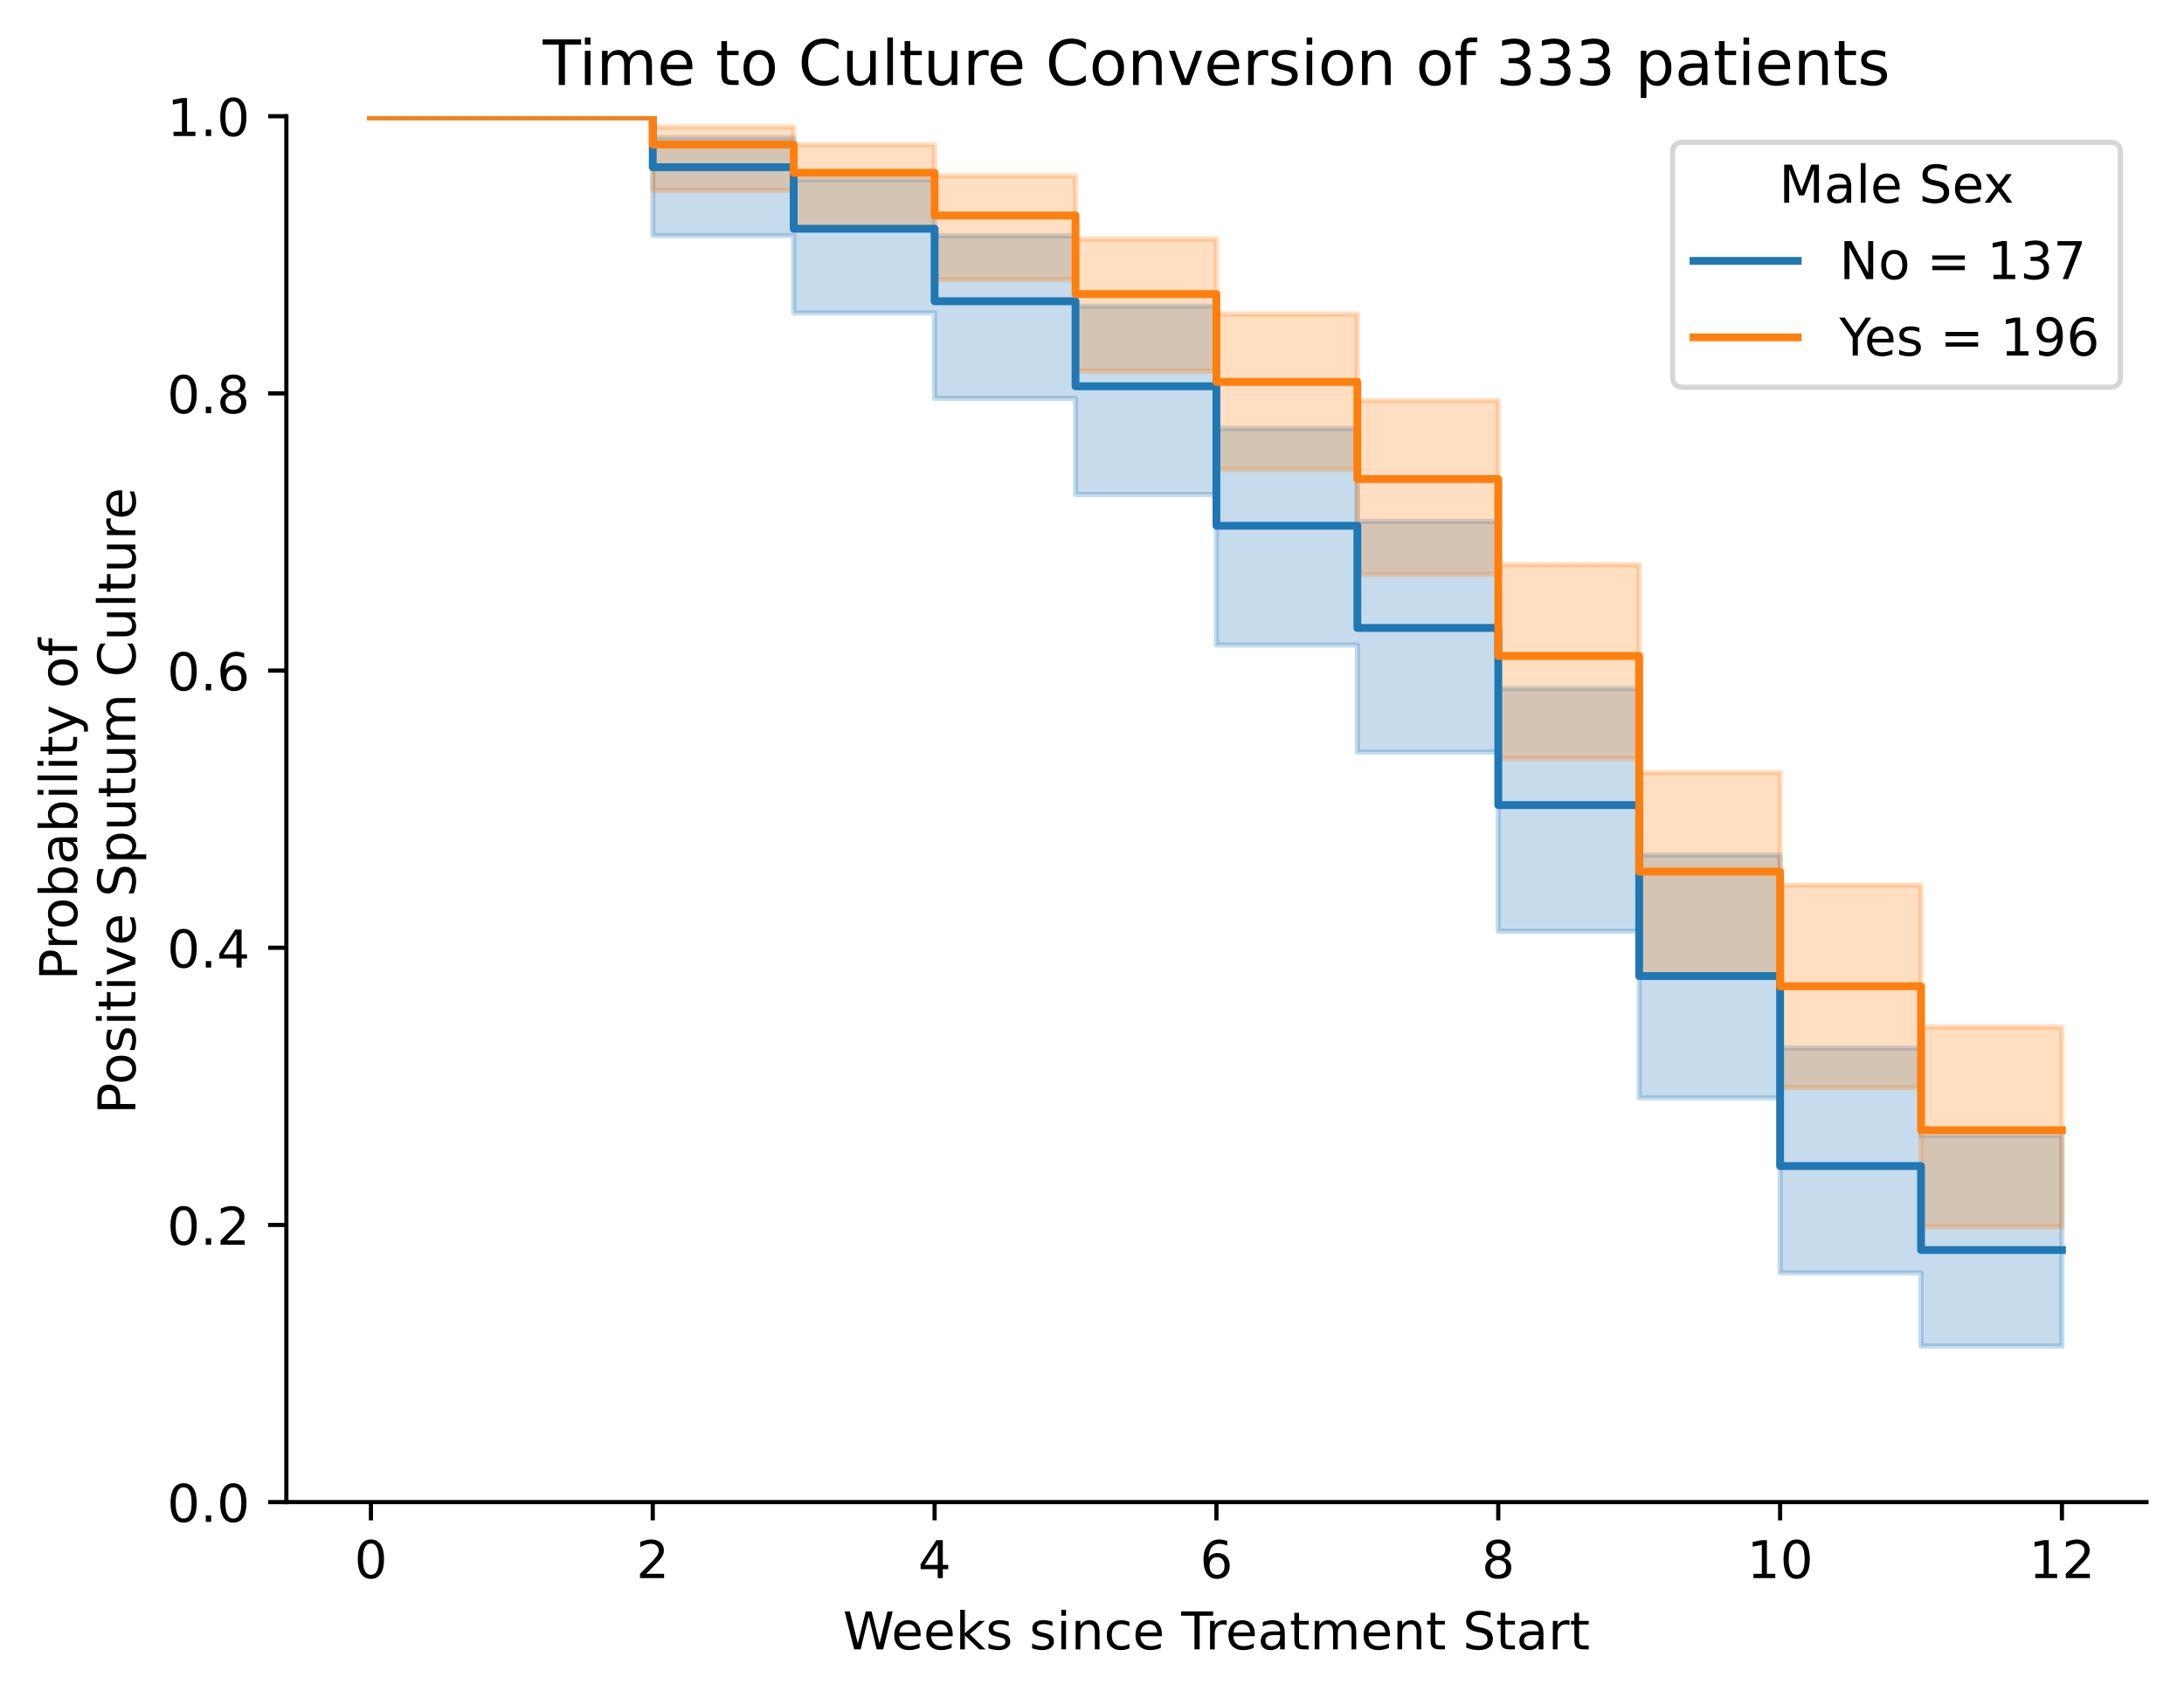
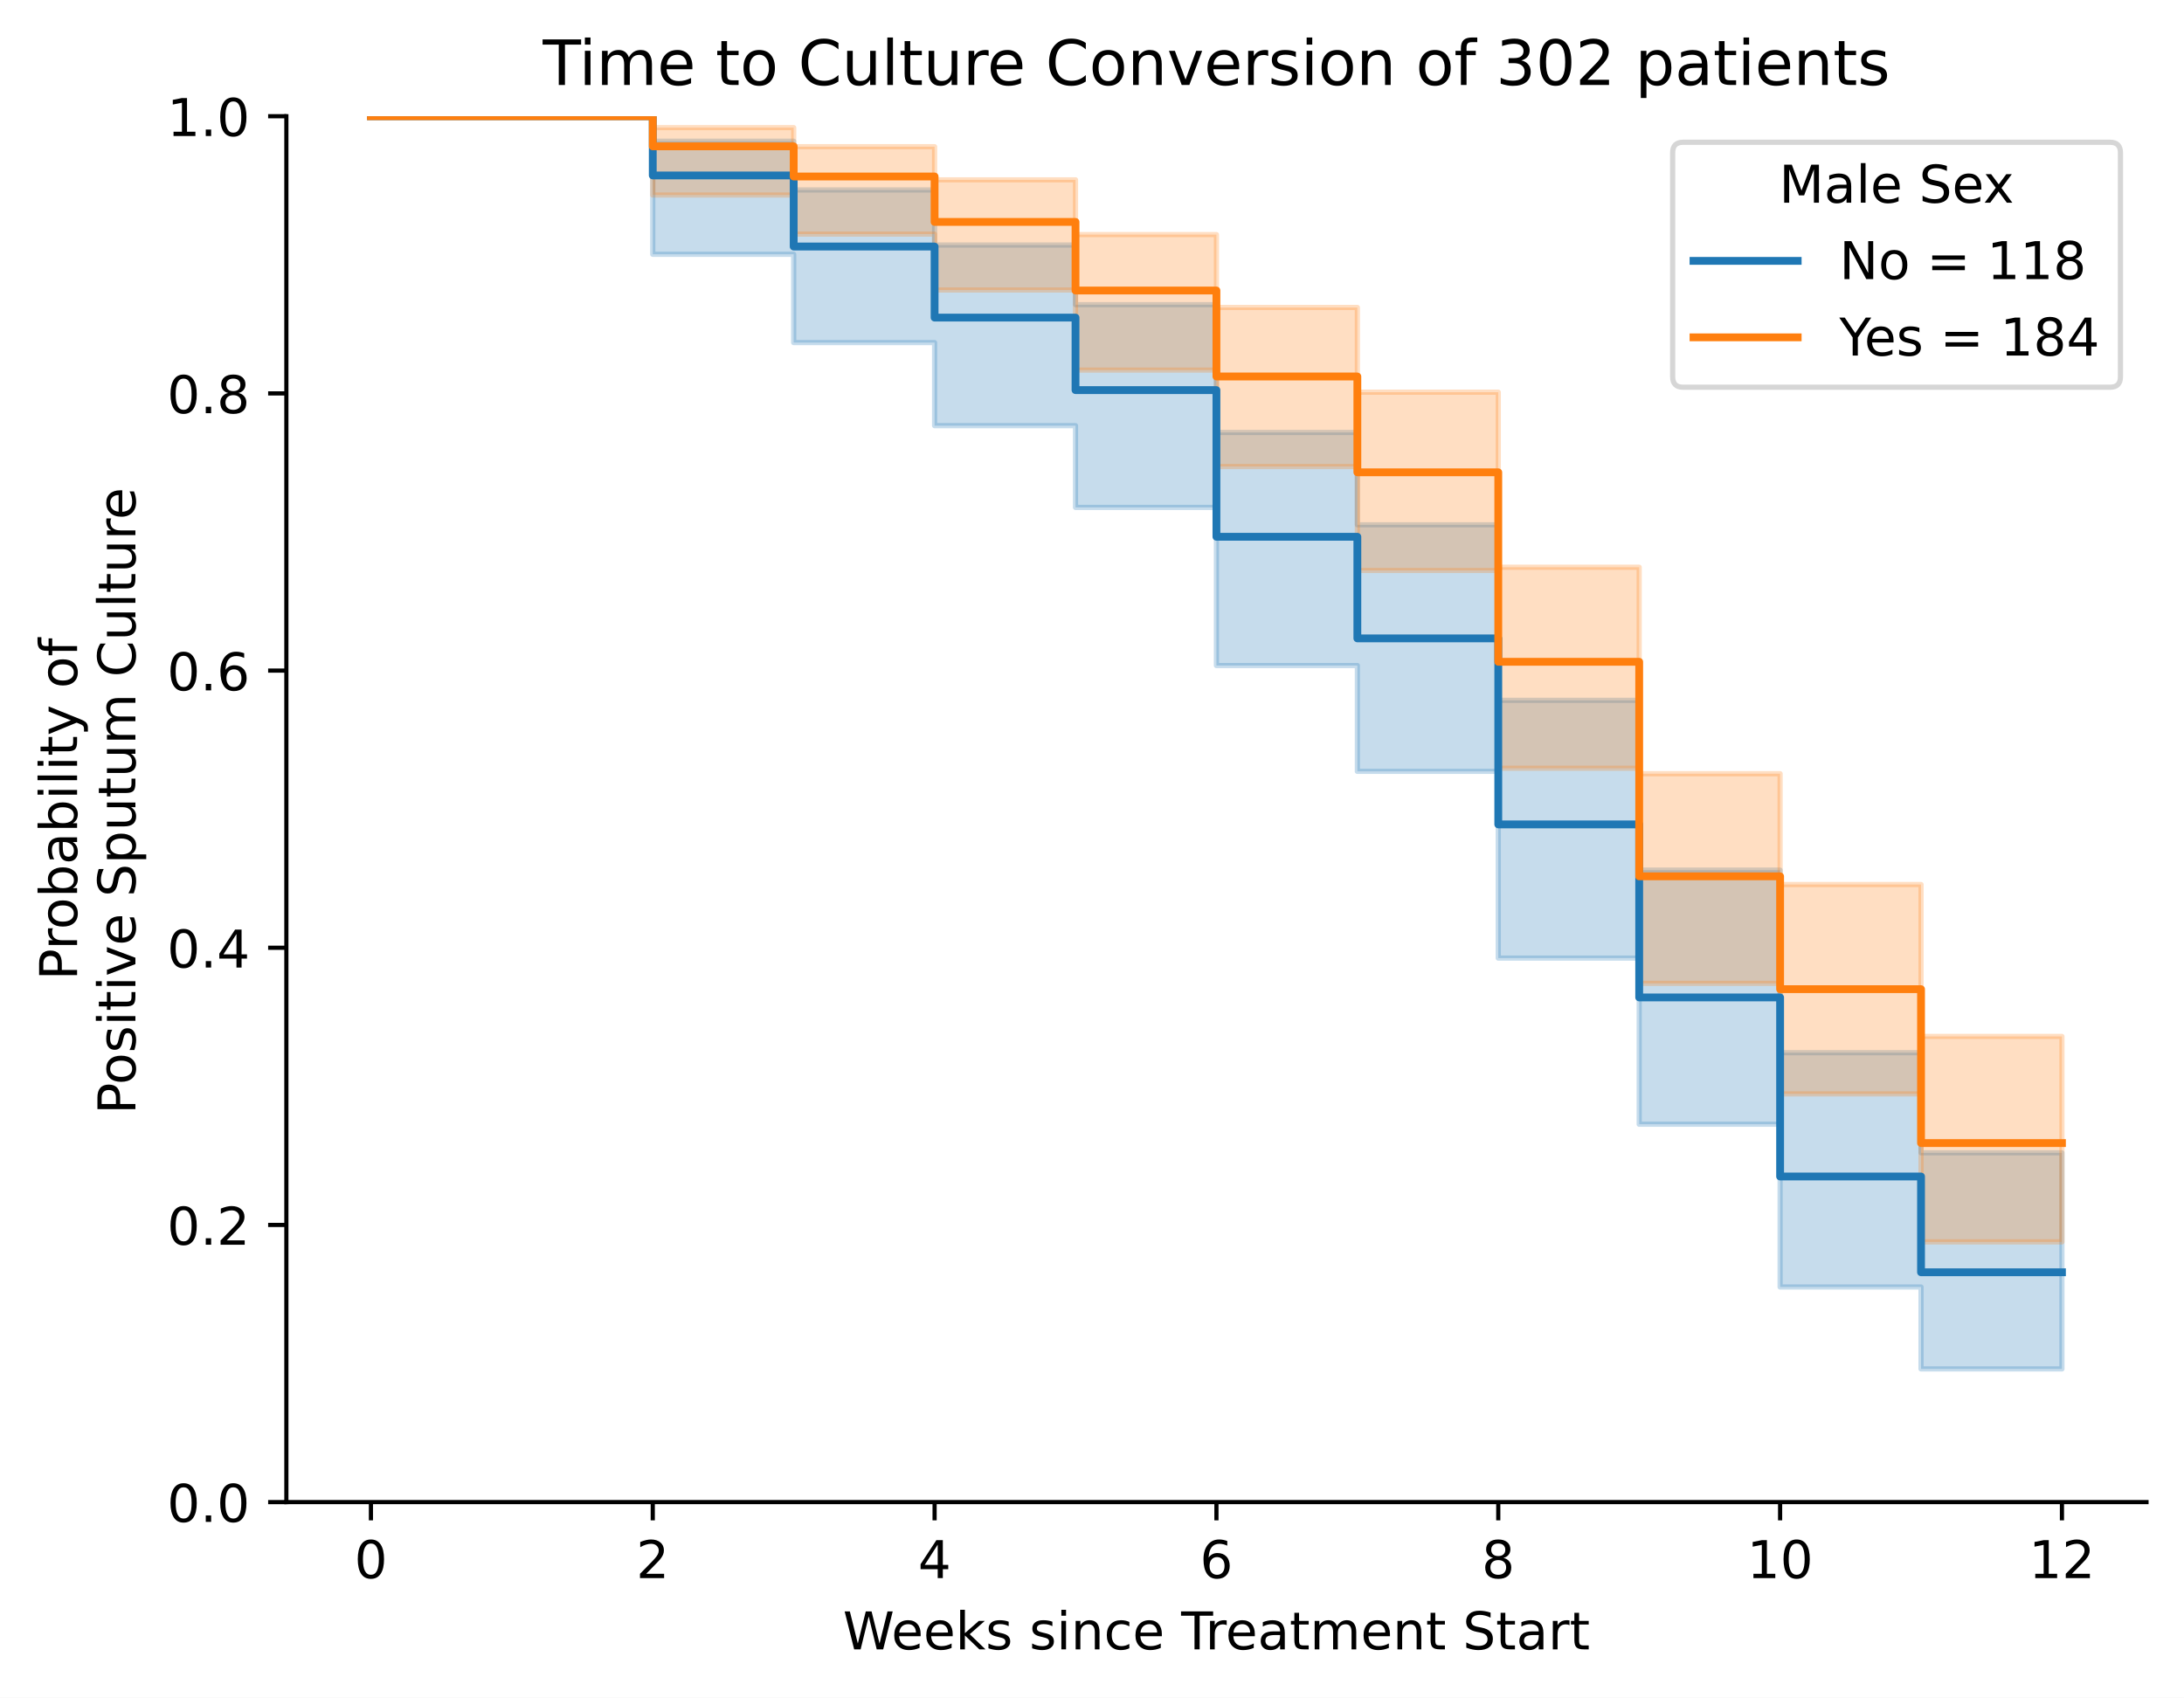
<svg xmlns="http://www.w3.org/2000/svg" xmlns:xlink="http://www.w3.org/1999/xlink" width="419.299pt" height="325.986pt" viewBox="0 0 419.299 325.986" version="1.1">
  <defs>
    <style type="text/css">*{stroke-linejoin: round; stroke-linecap: butt}</style>
  </defs>
  <g id="figure_1">
    <g id="patch_1">
      <path d="M 0 325.986  L 419.299 325.986  L 419.299 0  L 0 0  z " style="fill: #ffffff" />
    </g>
    <g id="axes_1">
      <g id="patch_2">
        <path d="M 54.979 288.43  L 412.099 288.43  L 412.099 22.318  L 54.979 22.318  z " style="fill: #ffffff" />
      </g>
      <g id="PolyCollection_1">
        <defs>
-           <path id="m0c6ef4b613" d="M 71.212 -303.668  L 71.212 -303.668  L 98.266 -303.668  L 98.266 -303.668  L 125.321 -303.668  L 125.321 -280.765  L 152.375 -280.765  L 152.375 -265.916  L 179.43 -265.916  L 179.43 -249.506  L 206.485 -249.506  L 206.485 -231.047  L 233.539 -231.047  L 233.539 -202.142  L 260.594 -202.142  L 260.594 -181.58  L 287.648 -181.58  L 287.648 -147.184  L 314.703 -147.184  L 314.703 -115.183  L 341.757 -115.183  L 341.757 -81.585  L 368.812 -81.585  L 368.812 -67.517  L 395.866 -67.517  L 395.866 -67.517  L 395.866 -107.924  L 395.866 -107.924  L 395.866 -107.924  L 368.812 -107.924  L 368.812 -124.756  L 341.757 -124.756  L 341.757 -161.791  L 314.703 -161.791  L 314.703 -193.766  L 287.648 -193.766  L 287.648 -225.859  L 260.594 -225.859  L 260.594 -243.702  L 233.539 -243.702  L 233.539 -267.199  L 206.485 -267.199  L 206.485 -280.706  L 179.43 -280.706  L 179.43 -291.475  L 152.375 -291.475  L 152.375 -299.552  L 125.321 -299.552  L 125.321 -303.668  L 98.266 -303.668  L 98.266 -303.668  L 71.212 -303.668  z " style="stroke: #1f77b4; stroke-opacity: 0.25" />
+           <path id="m4a502f9234" d="M 71.212 -303.668  L 71.212 -303.668  L 98.266 -303.668  L 98.266 -303.668  L 125.321 -303.668  L 125.321 -277.158  L 152.375 -277.158  L 152.375 -260.203  L 179.43 -260.203  L 179.43 -244.25  L 206.485 -244.25  L 206.485 -228.55  L 233.539 -228.55  L 233.539 -198.192  L 260.594 -198.192  L 260.594 -177.871  L 287.648 -177.871  L 287.648 -142.015  L 314.703 -142.015  L 314.703 -110.113  L 341.757 -110.113  L 341.757 -78.86  L 368.812 -78.86  L 368.812 -63.129  L 395.866 -63.129  L 395.866 -63.129  L 395.866 -104.625  L 395.866 -104.625  L 395.866 -104.625  L 368.812 -104.625  L 368.812 -123.852  L 341.757 -123.852  L 341.757 -158.905  L 314.703 -158.905  L 314.703 -191.508  L 287.648 -191.508  L 287.648 -225.214  L 260.594 -225.214  L 260.594 -242.942  L 233.539 -242.942  L 233.539 -267.481  L 206.485 -267.481  L 206.485 -278.934  L 179.43 -278.934  L 179.43 -289.511  L 152.375 -289.511  L 152.375 -298.875  L 125.321 -298.875  L 125.321 -303.668  L 98.266 -303.668  L 98.266 -303.668  L 71.212 -303.668  z " style="stroke: #1f77b4; stroke-opacity: 0.25" />
        </defs>
-         <g clip-path="url(#pc269186ef8)">
-           <use xlink:href="#m0c6ef4b613" x="0" y="325.986" style="fill: #1f77b4; fill-opacity: 0.25; stroke: #1f77b4; stroke-opacity: 0.25" />
+         <g clip-path="url(#pf217d0f4cc)">
+           <use xlink:href="#m4a502f9234" x="0" y="325.986" style="fill: #1f77b4; fill-opacity: 0.25; stroke: #1f77b4; stroke-opacity: 0.25" />
        </g>
      </g>
      <g id="PolyCollection_2">
        <defs>
-           <path id="mb353516d57" d="M 71.212 -303.668  L 71.212 -303.668  L 125.321 -303.668  L 125.321 -289.443  L 152.375 -289.443  L 152.375 -282.391  L 179.43 -282.391  L 179.43 -272.295  L 206.485 -272.295  L 206.485 -254.705  L 233.539 -254.705  L 233.539 -235.876  L 260.594 -235.876  L 260.594 -215.741  L 287.648 -215.741  L 287.648 -180.318  L 314.703 -180.318  L 314.703 -138.751  L 341.757 -138.751  L 341.757 -117.154  L 368.812 -117.154  L 368.812 -90.389  L 395.866 -90.389  L 395.866 -90.389  L 395.866 -128.803  L 395.866 -128.803  L 395.866 -128.803  L 368.812 -128.803  L 368.812 -156.028  L 341.757 -156.028  L 341.757 -177.652  L 314.703 -177.652  L 314.703 -217.571  L 287.648 -217.571  L 287.648 -249.063  L 260.594 -249.063  L 260.594 -265.668  L 233.539 -265.668  L 233.539 -280.092  L 206.485 -280.092  L 206.485 -292.216  L 179.43 -292.216  L 179.43 -298.18  L 152.375 -298.18  L 152.375 -301.617  L 125.321 -301.617  L 125.321 -303.668  L 71.212 -303.668  z " style="stroke: #ff7f0e; stroke-opacity: 0.25" />
+           <path id="m18c61d57ee" d="M 71.212 -303.668  L 71.212 -303.668  L 125.321 -303.668  L 125.321 -288.532  L 152.375 -288.532  L 152.375 -281.034  L 179.43 -281.034  L 179.43 -270.299  L 206.485 -270.299  L 206.485 -254.924  L 233.539 -254.924  L 233.539 -236.402  L 260.594 -236.402  L 260.594 -216.45  L 287.648 -216.45  L 287.648 -178.465  L 314.703 -178.465  L 314.703 -137.154  L 341.757 -137.154  L 341.757 -115.941  L 368.812 -115.941  L 368.812 -87.52  L 395.866 -87.52  L 395.866 -87.52  L 395.866 -126.973  L 395.866 -126.973  L 395.866 -126.973  L 368.812 -126.973  L 368.812 -156.143  L 341.757 -156.143  L 341.757 -177.419  L 314.703 -177.419  L 314.703 -217.069  L 287.648 -217.069  L 287.648 -250.678  L 260.594 -250.678  L 260.594 -266.947  L 233.539 -266.947  L 233.539 -280.94  L 206.485 -280.94  L 206.485 -291.455  L 179.43 -291.455  L 179.43 -297.818  L 152.375 -297.818  L 152.375 -301.482  L 125.321 -301.482  L 125.321 -303.668  L 71.212 -303.668  z " style="stroke: #ff7f0e; stroke-opacity: 0.25" />
        </defs>
-         <g clip-path="url(#pc269186ef8)">
-           <use xlink:href="#mb353516d57" x="0" y="325.986" style="fill: #ff7f0e; fill-opacity: 0.25; stroke: #ff7f0e; stroke-opacity: 0.25" />
+         <g clip-path="url(#pf217d0f4cc)">
+           <use xlink:href="#m18c61d57ee" x="0" y="325.986" style="fill: #ff7f0e; fill-opacity: 0.25; stroke: #ff7f0e; stroke-opacity: 0.25" />
        </g>
      </g>
      <g id="matplotlib.axis_1">
        <g id="xtick_1">
          <g id="line2d_1">
            <defs>
-               <path id="m5a1e42117e" d="M 0 0  L 0 3.5  " style="stroke: #000000; stroke-width: 0.8" />
-             </defs>
-             <g>
-               <use xlink:href="#m5a1e42117e" x="71.212" y="288.43" style="stroke: #000000; stroke-width: 0.8" />
+               <path id="ma771bd9cab" d="M 0 0  L 0 3.5  " style="stroke: #000000; stroke-width: 0.8" />
+             </defs>
+             <g>
+               <use xlink:href="#ma771bd9cab" x="71.212" y="288.43" style="stroke: #000000; stroke-width: 0.8" />
            </g>
          </g>
          <g id="text_1">
            <g transform="translate(68.03054 303.0286) scale(0.1 -0.1)">
              <defs>
                <path id="DejaVuSans-30" d="M 2034 4250  Q 1547 4250 1301 3770  Q 1056 3291 1056 2328  Q 1056 1369 1301 889  Q 1547 409 2034 409  Q 2525 409 2770 889  Q 3016 1369 3016 2328  Q 3016 3291 2770 3770  Q 2525 4250 2034 4250  z M 2034 4750  Q 2819 4750 3233 4129  Q 3647 3509 3647 2328  Q 3647 1150 3233 529  Q 2819 -91 2034 -91  Q 1250 -91 836 529  Q 422 1150 422 2328  Q 422 3509 836 4129  Q 1250 4750 2034 4750  z " transform="scale(0.015625)" />
              </defs>
              <use xlink:href="#DejaVuSans-30" />
            </g>
          </g>
        </g>
        <g id="xtick_2">
          <g id="line2d_2">
            <g>
-               <use xlink:href="#m5a1e42117e" x="125.321" y="288.43" style="stroke: #000000; stroke-width: 0.8" />
+               <use xlink:href="#ma771bd9cab" x="125.321" y="288.43" style="stroke: #000000; stroke-width: 0.8" />
            </g>
          </g>
          <g id="text_2">
            <g transform="translate(122.1396 303.0286) scale(0.1 -0.1)">
              <defs>
                <path id="DejaVuSans-32" d="M 1228 531  L 3431 531  L 3431 0  L 469 0  L 469 531  Q 828 903 1448 1529  Q 2069 2156 2228 2338  Q 2531 2678 2651 2914  Q 2772 3150 2772 3378  Q 2772 3750 2511 3984  Q 2250 4219 1831 4219  Q 1534 4219 1204 4116  Q 875 4013 500 3803  L 500 4441  Q 881 4594 1212 4672  Q 1544 4750 1819 4750  Q 2544 4750 2975 4387  Q 3406 4025 3406 3419  Q 3406 3131 3298 2873  Q 3191 2616 2906 2266  Q 2828 2175 2409 1742  Q 1991 1309 1228 531  z " transform="scale(0.015625)" />
              </defs>
              <use xlink:href="#DejaVuSans-32" />
            </g>
          </g>
        </g>
        <g id="xtick_3">
          <g id="line2d_3">
            <g>
-               <use xlink:href="#m5a1e42117e" x="179.43" y="288.43" style="stroke: #000000; stroke-width: 0.8" />
+               <use xlink:href="#ma771bd9cab" x="179.43" y="288.43" style="stroke: #000000; stroke-width: 0.8" />
            </g>
          </g>
          <g id="text_3">
            <g transform="translate(176.2487 303.0286) scale(0.1 -0.1)">
              <defs>
                <path id="DejaVuSans-34" d="M 2419 4116  L 825 1625  L 2419 1625  L 2419 4116  z M 2253 4666  L 3047 4666  L 3047 1625  L 3713 1625  L 3713 1100  L 3047 1100  L 3047 0  L 2419 0  L 2419 1100  L 313 1100  L 313 1709  L 2253 4666  z " transform="scale(0.015625)" />
              </defs>
              <use xlink:href="#DejaVuSans-34" />
            </g>
          </g>
        </g>
        <g id="xtick_4">
          <g id="line2d_4">
            <g>
-               <use xlink:href="#m5a1e42117e" x="233.539" y="288.43" style="stroke: #000000; stroke-width: 0.8" />
+               <use xlink:href="#ma771bd9cab" x="233.539" y="288.43" style="stroke: #000000; stroke-width: 0.8" />
            </g>
          </g>
          <g id="text_4">
            <g transform="translate(230.3578 303.0286) scale(0.1 -0.1)">
              <defs>
                <path id="DejaVuSans-36" d="M 2113 2584  Q 1688 2584 1439 2293  Q 1191 2003 1191 1497  Q 1191 994 1439 701  Q 1688 409 2113 409  Q 2538 409 2786 701  Q 3034 994 3034 1497  Q 3034 2003 2786 2293  Q 2538 2584 2113 2584  z M 3366 4563  L 3366 3988  Q 3128 4100 2886 4159  Q 2644 4219 2406 4219  Q 1781 4219 1451 3797  Q 1122 3375 1075 2522  Q 1259 2794 1537 2939  Q 1816 3084 2150 3084  Q 2853 3084 3261 2657  Q 3669 2231 3669 1497  Q 3669 778 3244 343  Q 2819 -91 2113 -91  Q 1303 -91 875 529  Q 447 1150 447 2328  Q 447 3434 972 4092  Q 1497 4750 2381 4750  Q 2619 4750 2861 4703  Q 3103 4656 3366 4563  z " transform="scale(0.015625)" />
              </defs>
              <use xlink:href="#DejaVuSans-36" />
            </g>
          </g>
        </g>
        <g id="xtick_5">
          <g id="line2d_5">
            <g>
-               <use xlink:href="#m5a1e42117e" x="287.648" y="288.43" style="stroke: #000000; stroke-width: 0.8" />
+               <use xlink:href="#ma771bd9cab" x="287.648" y="288.43" style="stroke: #000000; stroke-width: 0.8" />
            </g>
          </g>
          <g id="text_5">
            <g transform="translate(284.4669 303.0286) scale(0.1 -0.1)">
              <defs>
                <path id="DejaVuSans-38" d="M 2034 2216  Q 1584 2216 1326 1975  Q 1069 1734 1069 1313  Q 1069 891 1326 650  Q 1584 409 2034 409  Q 2484 409 2743 651  Q 3003 894 3003 1313  Q 3003 1734 2745 1975  Q 2488 2216 2034 2216  z M 1403 2484  Q 997 2584 770 2862  Q 544 3141 544 3541  Q 544 4100 942 4425  Q 1341 4750 2034 4750  Q 2731 4750 3128 4425  Q 3525 4100 3525 3541  Q 3525 3141 3298 2862  Q 3072 2584 2669 2484  Q 3125 2378 3379 2068  Q 3634 1759 3634 1313  Q 3634 634 3220 271  Q 2806 -91 2034 -91  Q 1263 -91 848 271  Q 434 634 434 1313  Q 434 1759 690 2068  Q 947 2378 1403 2484  z M 1172 3481  Q 1172 3119 1398 2916  Q 1625 2713 2034 2713  Q 2441 2713 2670 2916  Q 2900 3119 2900 3481  Q 2900 3844 2670 4047  Q 2441 4250 2034 4250  Q 1625 4250 1398 4047  Q 1172 3844 1172 3481  z " transform="scale(0.015625)" />
              </defs>
              <use xlink:href="#DejaVuSans-38" />
            </g>
          </g>
        </g>
        <g id="xtick_6">
          <g id="line2d_6">
            <g>
-               <use xlink:href="#m5a1e42117e" x="341.757" y="288.43" style="stroke: #000000; stroke-width: 0.8" />
+               <use xlink:href="#ma771bd9cab" x="341.757" y="288.43" style="stroke: #000000; stroke-width: 0.8" />
            </g>
          </g>
          <g id="text_6">
            <g transform="translate(335.3947 303.0286) scale(0.1 -0.1)">
              <defs>
                <path id="DejaVuSans-31" d="M 794 531  L 1825 531  L 1825 4091  L 703 3866  L 703 4441  L 1819 4666  L 2450 4666  L 2450 531  L 3481 531  L 3481 0  L 794 0  L 794 531  z " transform="scale(0.015625)" />
              </defs>
              <use xlink:href="#DejaVuSans-31" />
              <use xlink:href="#DejaVuSans-30" x="63.623" />
            </g>
          </g>
        </g>
        <g id="xtick_7">
          <g id="line2d_7">
            <g>
-               <use xlink:href="#m5a1e42117e" x="395.866" y="288.43" style="stroke: #000000; stroke-width: 0.8" />
+               <use xlink:href="#ma771bd9cab" x="395.866" y="288.43" style="stroke: #000000; stroke-width: 0.8" />
            </g>
          </g>
          <g id="text_7">
            <g transform="translate(389.5038 303.0286) scale(0.1 -0.1)">
              <use xlink:href="#DejaVuSans-31" />
              <use xlink:href="#DejaVuSans-32" x="63.623" />
            </g>
          </g>
        </g>
        <g id="text_8">
          <g transform="translate(161.8305 316.7067) scale(0.1 -0.1)">
            <defs>
              <path id="DejaVuSans-57" d="M 213 4666  L 850 4666  L 1831 722  L 2809 4666  L 3519 4666  L 4500 722  L 5478 4666  L 6119 4666  L 4947 0  L 4153 0  L 3169 4050  L 2175 0  L 1381 0  L 213 4666  z " transform="scale(0.015625)" />
              <path id="DejaVuSans-65" d="M 3597 1894  L 3597 1613  L 953 1613  Q 991 1019 1311 708  Q 1631 397 2203 397  Q 2534 397 2845 478  Q 3156 559 3463 722  L 3463 178  Q 3153 47 2828 -22  Q 2503 -91 2169 -91  Q 1331 -91 842 396  Q 353 884 353 1716  Q 353 2575 817 3079  Q 1281 3584 2069 3584  Q 2775 3584 3186 3129  Q 3597 2675 3597 1894  z M 3022 2063  Q 3016 2534 2758 2815  Q 2500 3097 2075 3097  Q 1594 3097 1305 2825  Q 1016 2553 972 2059  L 3022 2063  z " transform="scale(0.015625)" />
              <path id="DejaVuSans-6b" d="M 581 4863  L 1159 4863  L 1159 1991  L 2875 3500  L 3609 3500  L 1753 1863  L 3688 0  L 2938 0  L 1159 1709  L 1159 0  L 581 0  L 581 4863  z " transform="scale(0.015625)" />
              <path id="DejaVuSans-73" d="M 2834 3397  L 2834 2853  Q 2591 2978 2328 3040  Q 2066 3103 1784 3103  Q 1356 3103 1142 2972  Q 928 2841 928 2578  Q 928 2378 1081 2264  Q 1234 2150 1697 2047  L 1894 2003  Q 2506 1872 2764 1633  Q 3022 1394 3022 966  Q 3022 478 2636 193  Q 2250 -91 1575 -91  Q 1294 -91 989 -36  Q 684 19 347 128  L 347 722  Q 666 556 975 473  Q 1284 391 1588 391  Q 1994 391 2212 530  Q 2431 669 2431 922  Q 2431 1156 2273 1281  Q 2116 1406 1581 1522  L 1381 1569  Q 847 1681 609 1914  Q 372 2147 372 2553  Q 372 3047 722 3315  Q 1072 3584 1716 3584  Q 2034 3584 2315 3537  Q 2597 3491 2834 3397  z " transform="scale(0.015625)" />
              <path id="DejaVuSans-20" transform="scale(0.015625)" />
              <path id="DejaVuSans-69" d="M 603 3500  L 1178 3500  L 1178 0  L 603 0  L 603 3500  z M 603 4863  L 1178 4863  L 1178 4134  L 603 4134  L 603 4863  z " transform="scale(0.015625)" />
              <path id="DejaVuSans-6e" d="M 3513 2113  L 3513 0  L 2938 0  L 2938 2094  Q 2938 2591 2744 2837  Q 2550 3084 2163 3084  Q 1697 3084 1428 2787  Q 1159 2491 1159 1978  L 1159 0  L 581 0  L 581 3500  L 1159 3500  L 1159 2956  Q 1366 3272 1645 3428  Q 1925 3584 2291 3584  Q 2894 3584 3203 3211  Q 3513 2838 3513 2113  z " transform="scale(0.015625)" />
              <path id="DejaVuSans-63" d="M 3122 3366  L 3122 2828  Q 2878 2963 2633 3030  Q 2388 3097 2138 3097  Q 1578 3097 1268 2742  Q 959 2388 959 1747  Q 959 1106 1268 751  Q 1578 397 2138 397  Q 2388 397 2633 464  Q 2878 531 3122 666  L 3122 134  Q 2881 22 2623 -34  Q 2366 -91 2075 -91  Q 1284 -91 818 406  Q 353 903 353 1747  Q 353 2603 823 3093  Q 1294 3584 2113 3584  Q 2378 3584 2631 3529  Q 2884 3475 3122 3366  z " transform="scale(0.015625)" />
              <path id="DejaVuSans-54" d="M -19 4666  L 3928 4666  L 3928 4134  L 2272 4134  L 2272 0  L 1638 0  L 1638 4134  L -19 4134  L -19 4666  z " transform="scale(0.015625)" />
              <path id="DejaVuSans-72" d="M 2631 2963  Q 2534 3019 2420 3045  Q 2306 3072 2169 3072  Q 1681 3072 1420 2755  Q 1159 2438 1159 1844  L 1159 0  L 581 0  L 581 3500  L 1159 3500  L 1159 2956  Q 1341 3275 1631 3429  Q 1922 3584 2338 3584  Q 2397 3584 2469 3576  Q 2541 3569 2628 3553  L 2631 2963  z " transform="scale(0.015625)" />
              <path id="DejaVuSans-61" d="M 2194 1759  Q 1497 1759 1228 1600  Q 959 1441 959 1056  Q 959 750 1161 570  Q 1363 391 1709 391  Q 2188 391 2477 730  Q 2766 1069 2766 1631  L 2766 1759  L 2194 1759  z M 3341 1997  L 3341 0  L 2766 0  L 2766 531  Q 2569 213 2275 61  Q 1981 -91 1556 -91  Q 1019 -91 701 211  Q 384 513 384 1019  Q 384 1609 779 1909  Q 1175 2209 1959 2209  L 2766 2209  L 2766 2266  Q 2766 2663 2505 2880  Q 2244 3097 1772 3097  Q 1472 3097 1187 3025  Q 903 2953 641 2809  L 641 3341  Q 956 3463 1253 3523  Q 1550 3584 1831 3584  Q 2591 3584 2966 3190  Q 3341 2797 3341 1997  z " transform="scale(0.015625)" />
              <path id="DejaVuSans-74" d="M 1172 4494  L 1172 3500  L 2356 3500  L 2356 3053  L 1172 3053  L 1172 1153  Q 1172 725 1289 603  Q 1406 481 1766 481  L 2356 481  L 2356 0  L 1766 0  Q 1100 0 847 248  Q 594 497 594 1153  L 594 3053  L 172 3053  L 172 3500  L 594 3500  L 594 4494  L 1172 4494  z " transform="scale(0.015625)" />
              <path id="DejaVuSans-6d" d="M 3328 2828  Q 3544 3216 3844 3400  Q 4144 3584 4550 3584  Q 5097 3584 5394 3201  Q 5691 2819 5691 2113  L 5691 0  L 5113 0  L 5113 2094  Q 5113 2597 4934 2840  Q 4756 3084 4391 3084  Q 3944 3084 3684 2787  Q 3425 2491 3425 1978  L 3425 0  L 2847 0  L 2847 2094  Q 2847 2600 2669 2842  Q 2491 3084 2119 3084  Q 1678 3084 1418 2786  Q 1159 2488 1159 1978  L 1159 0  L 581 0  L 581 3500  L 1159 3500  L 1159 2956  Q 1356 3278 1631 3431  Q 1906 3584 2284 3584  Q 2666 3584 2933 3390  Q 3200 3197 3328 2828  z " transform="scale(0.015625)" />
              <path id="DejaVuSans-53" d="M 3425 4513  L 3425 3897  Q 3066 4069 2747 4153  Q 2428 4238 2131 4238  Q 1616 4238 1336 4038  Q 1056 3838 1056 3469  Q 1056 3159 1242 3001  Q 1428 2844 1947 2747  L 2328 2669  Q 3034 2534 3370 2195  Q 3706 1856 3706 1288  Q 3706 609 3251 259  Q 2797 -91 1919 -91  Q 1588 -91 1214 -16  Q 841 59 441 206  L 441 856  Q 825 641 1194 531  Q 1563 422 1919 422  Q 2459 422 2753 634  Q 3047 847 3047 1241  Q 3047 1584 2836 1778  Q 2625 1972 2144 2069  L 1759 2144  Q 1053 2284 737 2584  Q 422 2884 422 3419  Q 422 4038 858 4394  Q 1294 4750 2059 4750  Q 2388 4750 2728 4690  Q 3069 4631 3425 4513  z " transform="scale(0.015625)" />
            </defs>
            <use xlink:href="#DejaVuSans-57" />
            <use xlink:href="#DejaVuSans-65" x="93.002" />
            <use xlink:href="#DejaVuSans-65" x="154.525" />
            <use xlink:href="#DejaVuSans-6b" x="216.049" />
            <use xlink:href="#DejaVuSans-73" x="273.959" />
            <use xlink:href="#DejaVuSans-20" x="326.059" />
            <use xlink:href="#DejaVuSans-73" x="357.846" />
            <use xlink:href="#DejaVuSans-69" x="409.945" />
            <use xlink:href="#DejaVuSans-6e" x="437.729" />
            <use xlink:href="#DejaVuSans-63" x="501.107" />
            <use xlink:href="#DejaVuSans-65" x="556.088" />
            <use xlink:href="#DejaVuSans-20" x="617.611" />
            <use xlink:href="#DejaVuSans-54" x="649.398" />
            <use xlink:href="#DejaVuSans-72" x="695.732" />
            <use xlink:href="#DejaVuSans-65" x="734.596" />
            <use xlink:href="#DejaVuSans-61" x="796.119" />
            <use xlink:href="#DejaVuSans-74" x="857.398" />
            <use xlink:href="#DejaVuSans-6d" x="896.607" />
            <use xlink:href="#DejaVuSans-65" x="994.02" />
            <use xlink:href="#DejaVuSans-6e" x="1055.543" />
            <use xlink:href="#DejaVuSans-74" x="1118.922" />
            <use xlink:href="#DejaVuSans-20" x="1158.131" />
            <use xlink:href="#DejaVuSans-53" x="1189.918" />
            <use xlink:href="#DejaVuSans-74" x="1253.395" />
            <use xlink:href="#DejaVuSans-61" x="1292.604" />
            <use xlink:href="#DejaVuSans-72" x="1353.883" />
            <use xlink:href="#DejaVuSans-74" x="1394.996" />
          </g>
        </g>
      </g>
      <g id="matplotlib.axis_2">
        <g id="ytick_1">
          <g id="line2d_8">
            <defs>
-               <path id="mee81a36706" d="M 0 0  L -3.5 0  " style="stroke: #000000; stroke-width: 0.8" />
-             </defs>
-             <g>
-               <use xlink:href="#mee81a36706" x="54.979" y="288.43" style="stroke: #000000; stroke-width: 0.8" />
+               <path id="m127bbbee6f" d="M 0 0  L -3.5 0  " style="stroke: #000000; stroke-width: 0.8" />
+             </defs>
+             <g>
+               <use xlink:href="#m127bbbee6f" x="54.979" y="288.43" style="stroke: #000000; stroke-width: 0.8" />
            </g>
          </g>
          <g id="text_9">
            <g transform="translate(32.07594 292.2293) scale(0.1 -0.1)">
              <defs>
                <path id="DejaVuSans-2e" d="M 684 794  L 1344 794  L 1344 0  L 684 0  L 684 794  z " transform="scale(0.015625)" />
              </defs>
              <use xlink:href="#DejaVuSans-30" />
              <use xlink:href="#DejaVuSans-2e" x="63.623" />
              <use xlink:href="#DejaVuSans-30" x="95.41" />
            </g>
          </g>
        </g>
        <g id="ytick_2">
          <g id="line2d_9">
            <g>
-               <use xlink:href="#mee81a36706" x="54.979" y="235.208" style="stroke: #000000; stroke-width: 0.8" />
+               <use xlink:href="#m127bbbee6f" x="54.979" y="235.208" style="stroke: #000000; stroke-width: 0.8" />
            </g>
          </g>
          <g id="text_10">
            <g transform="translate(32.07594 239.0069) scale(0.1 -0.1)">
              <use xlink:href="#DejaVuSans-30" />
              <use xlink:href="#DejaVuSans-2e" x="63.623" />
              <use xlink:href="#DejaVuSans-32" x="95.41" />
            </g>
          </g>
        </g>
        <g id="ytick_3">
          <g id="line2d_10">
            <g>
-               <use xlink:href="#mee81a36706" x="54.979" y="181.985" style="stroke: #000000; stroke-width: 0.8" />
+               <use xlink:href="#m127bbbee6f" x="54.979" y="181.985" style="stroke: #000000; stroke-width: 0.8" />
            </g>
          </g>
          <g id="text_11">
            <g transform="translate(32.07594 185.7845) scale(0.1 -0.1)">
              <use xlink:href="#DejaVuSans-30" />
              <use xlink:href="#DejaVuSans-2e" x="63.623" />
              <use xlink:href="#DejaVuSans-34" x="95.41" />
            </g>
          </g>
        </g>
        <g id="ytick_4">
          <g id="line2d_11">
            <g>
-               <use xlink:href="#mee81a36706" x="54.979" y="128.763" style="stroke: #000000; stroke-width: 0.8" />
+               <use xlink:href="#m127bbbee6f" x="54.979" y="128.763" style="stroke: #000000; stroke-width: 0.8" />
            </g>
          </g>
          <g id="text_12">
            <g transform="translate(32.07594 132.5621) scale(0.1 -0.1)">
              <use xlink:href="#DejaVuSans-30" />
              <use xlink:href="#DejaVuSans-2e" x="63.623" />
              <use xlink:href="#DejaVuSans-36" x="95.41" />
            </g>
          </g>
        </g>
        <g id="ytick_5">
          <g id="line2d_12">
            <g>
-               <use xlink:href="#mee81a36706" x="54.979" y="75.541" style="stroke: #000000; stroke-width: 0.8" />
+               <use xlink:href="#m127bbbee6f" x="54.979" y="75.541" style="stroke: #000000; stroke-width: 0.8" />
            </g>
          </g>
          <g id="text_13">
            <g transform="translate(32.07594 79.33974) scale(0.1 -0.1)">
              <use xlink:href="#DejaVuSans-30" />
              <use xlink:href="#DejaVuSans-2e" x="63.623" />
              <use xlink:href="#DejaVuSans-38" x="95.41" />
            </g>
          </g>
        </g>
        <g id="ytick_6">
          <g id="line2d_13">
            <g>
-               <use xlink:href="#mee81a36706" x="54.979" y="22.318" style="stroke: #000000; stroke-width: 0.8" />
+               <use xlink:href="#m127bbbee6f" x="54.979" y="22.318" style="stroke: #000000; stroke-width: 0.8" />
            </g>
          </g>
          <g id="text_14">
            <g transform="translate(32.07594 26.11734) scale(0.1 -0.1)">
              <use xlink:href="#DejaVuSans-31" />
              <use xlink:href="#DejaVuSans-2e" x="63.623" />
              <use xlink:href="#DejaVuSans-30" x="95.41" />
            </g>
          </g>
        </g>
        <g id="text_15">
          <g transform="translate(14.79844 188.2116) rotate(-90) scale(0.1 -0.1)">
            <defs>
              <path id="DejaVuSans-50" d="M 1259 4147  L 1259 2394  L 2053 2394  Q 2494 2394 2734 2622  Q 2975 2850 2975 3272  Q 2975 3691 2734 3919  Q 2494 4147 2053 4147  L 1259 4147  z M 628 4666  L 2053 4666  Q 2838 4666 3239 4311  Q 3641 3956 3641 3272  Q 3641 2581 3239 2228  Q 2838 1875 2053 1875  L 1259 1875  L 1259 0  L 628 0  L 628 4666  z " transform="scale(0.015625)" />
              <path id="DejaVuSans-6f" d="M 1959 3097  Q 1497 3097 1228 2736  Q 959 2375 959 1747  Q 959 1119 1226 758  Q 1494 397 1959 397  Q 2419 397 2687 759  Q 2956 1122 2956 1747  Q 2956 2369 2687 2733  Q 2419 3097 1959 3097  z M 1959 3584  Q 2709 3584 3137 3096  Q 3566 2609 3566 1747  Q 3566 888 3137 398  Q 2709 -91 1959 -91  Q 1206 -91 779 398  Q 353 888 353 1747  Q 353 2609 779 3096  Q 1206 3584 1959 3584  z " transform="scale(0.015625)" />
              <path id="DejaVuSans-62" d="M 3116 1747  Q 3116 2381 2855 2742  Q 2594 3103 2138 3103  Q 1681 3103 1420 2742  Q 1159 2381 1159 1747  Q 1159 1113 1420 752  Q 1681 391 2138 391  Q 2594 391 2855 752  Q 3116 1113 3116 1747  z M 1159 2969  Q 1341 3281 1617 3432  Q 1894 3584 2278 3584  Q 2916 3584 3314 3078  Q 3713 2572 3713 1747  Q 3713 922 3314 415  Q 2916 -91 2278 -91  Q 1894 -91 1617 61  Q 1341 213 1159 525  L 1159 0  L 581 0  L 581 4863  L 1159 4863  L 1159 2969  z " transform="scale(0.015625)" />
              <path id="DejaVuSans-6c" d="M 603 4863  L 1178 4863  L 1178 0  L 603 0  L 603 4863  z " transform="scale(0.015625)" />
              <path id="DejaVuSans-79" d="M 2059 -325  Q 1816 -950 1584 -1140  Q 1353 -1331 966 -1331  L 506 -1331  L 506 -850  L 844 -850  Q 1081 -850 1212 -737  Q 1344 -625 1503 -206  L 1606 56  L 191 3500  L 800 3500  L 1894 763  L 2988 3500  L 3597 3500  L 2059 -325  z " transform="scale(0.015625)" />
              <path id="DejaVuSans-66" d="M 2375 4863  L 2375 4384  L 1825 4384  Q 1516 4384 1395 4259  Q 1275 4134 1275 3809  L 1275 3500  L 2222 3500  L 2222 3053  L 1275 3053  L 1275 0  L 697 0  L 697 3053  L 147 3053  L 147 3500  L 697 3500  L 697 3744  Q 697 4328 969 4595  Q 1241 4863 1831 4863  L 2375 4863  z " transform="scale(0.015625)" />
            </defs>
            <use xlink:href="#DejaVuSans-50" />
            <use xlink:href="#DejaVuSans-72" x="58.553" />
            <use xlink:href="#DejaVuSans-6f" x="97.416" />
            <use xlink:href="#DejaVuSans-62" x="158.598" />
            <use xlink:href="#DejaVuSans-61" x="222.074" />
            <use xlink:href="#DejaVuSans-62" x="283.354" />
            <use xlink:href="#DejaVuSans-69" x="346.83" />
            <use xlink:href="#DejaVuSans-6c" x="374.613" />
            <use xlink:href="#DejaVuSans-69" x="402.396" />
            <use xlink:href="#DejaVuSans-74" x="430.18" />
            <use xlink:href="#DejaVuSans-79" x="469.389" />
            <use xlink:href="#DejaVuSans-20" x="528.568" />
            <use xlink:href="#DejaVuSans-6f" x="560.355" />
            <use xlink:href="#DejaVuSans-66" x="621.537" />
          </g>
          <g transform="translate(25.99625 217.1273) rotate(-90) scale(0.1 -0.1)">
            <defs>
              <path id="DejaVuSans-76" d="M 191 3500  L 800 3500  L 1894 563  L 2988 3500  L 3597 3500  L 2284 0  L 1503 0  L 191 3500  z " transform="scale(0.015625)" />
              <path id="DejaVuSans-70" d="M 1159 525  L 1159 -1331  L 581 -1331  L 581 3500  L 1159 3500  L 1159 2969  Q 1341 3281 1617 3432  Q 1894 3584 2278 3584  Q 2916 3584 3314 3078  Q 3713 2572 3713 1747  Q 3713 922 3314 415  Q 2916 -91 2278 -91  Q 1894 -91 1617 61  Q 1341 213 1159 525  z M 3116 1747  Q 3116 2381 2855 2742  Q 2594 3103 2138 3103  Q 1681 3103 1420 2742  Q 1159 2381 1159 1747  Q 1159 1113 1420 752  Q 1681 391 2138 391  Q 2594 391 2855 752  Q 3116 1113 3116 1747  z " transform="scale(0.015625)" />
              <path id="DejaVuSans-75" d="M 544 1381  L 544 3500  L 1119 3500  L 1119 1403  Q 1119 906 1312 657  Q 1506 409 1894 409  Q 2359 409 2629 706  Q 2900 1003 2900 1516  L 2900 3500  L 3475 3500  L 3475 0  L 2900 0  L 2900 538  Q 2691 219 2414 64  Q 2138 -91 1772 -91  Q 1169 -91 856 284  Q 544 659 544 1381  z M 1991 3584  L 1991 3584  z " transform="scale(0.015625)" />
              <path id="DejaVuSans-43" d="M 4122 4306  L 4122 3641  Q 3803 3938 3442 4084  Q 3081 4231 2675 4231  Q 1875 4231 1450 3742  Q 1025 3253 1025 2328  Q 1025 1406 1450 917  Q 1875 428 2675 428  Q 3081 428 3442 575  Q 3803 722 4122 1019  L 4122 359  Q 3791 134 3420 21  Q 3050 -91 2638 -91  Q 1578 -91 968 557  Q 359 1206 359 2328  Q 359 3453 968 4101  Q 1578 4750 2638 4750  Q 3056 4750 3426 4639  Q 3797 4528 4122 4306  z " transform="scale(0.015625)" />
            </defs>
            <use xlink:href="#DejaVuSans-20" />
            <use xlink:href="#DejaVuSans-50" x="31.787" />
            <use xlink:href="#DejaVuSans-6f" x="88.465" />
            <use xlink:href="#DejaVuSans-73" x="149.646" />
            <use xlink:href="#DejaVuSans-69" x="201.746" />
            <use xlink:href="#DejaVuSans-74" x="229.529" />
            <use xlink:href="#DejaVuSans-69" x="268.738" />
            <use xlink:href="#DejaVuSans-76" x="296.521" />
            <use xlink:href="#DejaVuSans-65" x="355.701" />
            <use xlink:href="#DejaVuSans-20" x="417.225" />
            <use xlink:href="#DejaVuSans-53" x="449.012" />
            <use xlink:href="#DejaVuSans-70" x="512.488" />
            <use xlink:href="#DejaVuSans-75" x="575.965" />
            <use xlink:href="#DejaVuSans-74" x="639.344" />
            <use xlink:href="#DejaVuSans-75" x="678.553" />
            <use xlink:href="#DejaVuSans-6d" x="741.932" />
            <use xlink:href="#DejaVuSans-20" x="839.344" />
            <use xlink:href="#DejaVuSans-43" x="871.131" />
            <use xlink:href="#DejaVuSans-75" x="940.955" />
            <use xlink:href="#DejaVuSans-6c" x="1004.334" />
            <use xlink:href="#DejaVuSans-74" x="1032.117" />
            <use xlink:href="#DejaVuSans-75" x="1071.326" />
            <use xlink:href="#DejaVuSans-72" x="1134.705" />
            <use xlink:href="#DejaVuSans-65" x="1173.568" />
          </g>
        </g>
      </g>
      <g id="line2d_14">
-         <path d="M 71.212 22.318  L 98.266 22.318  L 98.266 22.318  L 125.321 22.318  L 125.321 32.102  L 152.375 32.102  L 152.375 43.932  L 179.43 43.932  L 179.43 57.847  L 206.485 57.847  L 206.485 74.171  L 233.539 74.171  L 233.539 100.954  L 260.594 100.954  L 260.594 120.573  L 287.648 120.573  L 287.648 154.598  L 314.703 154.598  L 314.703 187.425  L 341.757 187.425  L 341.757 223.899  L 368.812 223.899  L 368.812 240.032  L 395.866 240.032  L 395.866 240.032  " clip-path="url(#pc269186ef8)" style="fill: none; stroke: #1f77b4; stroke-width: 1.5; stroke-linecap: square" />
+         <path d="M 71.212 22.318  L 98.266 22.318  L 98.266 22.318  L 125.321 22.318  L 125.321 33.69  L 152.375 33.69  L 152.375 47.337  L 179.43 47.337  L 179.43 60.984  L 206.485 60.984  L 206.485 74.909  L 233.539 74.909  L 233.539 103.066  L 260.594 103.066  L 260.594 122.578  L 287.648 122.578  L 287.648 158.3  L 314.703 158.3  L 314.703 191.525  L 341.757 191.525  L 341.757 225.91  L 368.812 225.91  L 368.812 244.299  L 395.866 244.299  L 395.866 244.299  " clip-path="url(#pf217d0f4cc)" style="fill: none; stroke: #1f77b4; stroke-width: 1.5; stroke-linecap: square" />
      </g>
      <g id="line2d_15">
-         <path d="M 71.212 22.318  L 125.321 22.318  L 125.321 27.749  L 152.375 27.749  L 152.375 33.18  L 179.43 33.18  L 179.43 41.37  L 206.485 41.37  L 206.485 56.468  L 233.539 56.468  L 233.539 73.338  L 260.594 73.338  L 260.594 91.979  L 287.648 91.979  L 287.648 125.952  L 314.703 125.952  L 314.703 167.368  L 341.757 167.368  L 341.757 189.379  L 368.812 189.379  L 368.812 217.021  L 395.866 217.021  L 395.866 217.021  " clip-path="url(#pc269186ef8)" style="fill: none; stroke: #ff7f0e; stroke-width: 1.5; stroke-linecap: square" />
+         <path d="M 71.212 22.318  L 125.321 22.318  L 125.321 28.103  L 152.375 28.103  L 152.375 33.888  L 179.43 33.888  L 179.43 42.615  L 206.485 42.615  L 206.485 55.784  L 233.539 55.784  L 233.539 72.294  L 260.594 72.294  L 260.594 90.689  L 287.648 90.689  L 287.648 127.073  L 314.703 127.073  L 314.703 168.271  L 341.757 168.271  L 341.757 189.939  L 368.812 189.939  L 368.812 219.486  L 395.866 219.486  L 395.866 219.486  " clip-path="url(#pf217d0f4cc)" style="fill: none; stroke: #ff7f0e; stroke-width: 1.5; stroke-linecap: square" />
      </g>
      <g id="patch_3">
        <path d="M 54.979 288.43  L 54.979 22.318  " style="fill: none; stroke: #000000; stroke-width: 0.8; stroke-linejoin: miter; stroke-linecap: square" />
      </g>
      <g id="patch_4">
        <path d="M 54.979 288.43  L 412.099 288.43  " style="fill: none; stroke: #000000; stroke-width: 0.8; stroke-linejoin: miter; stroke-linecap: square" />
      </g>
      <g id="text_16">
        <g transform="translate(104.2044 16.31812) scale(0.12 -0.12)">
          <defs>
            <path id="DejaVuSans-33" d="M 2597 2516  Q 3050 2419 3304 2112  Q 3559 1806 3559 1356  Q 3559 666 3084 287  Q 2609 -91 1734 -91  Q 1441 -91 1130 -33  Q 819 25 488 141  L 488 750  Q 750 597 1062 519  Q 1375 441 1716 441  Q 2309 441 2620 675  Q 2931 909 2931 1356  Q 2931 1769 2642 2001  Q 2353 2234 1838 2234  L 1294 2234  L 1294 2753  L 1863 2753  Q 2328 2753 2575 2939  Q 2822 3125 2822 3475  Q 2822 3834 2567 4026  Q 2313 4219 1838 4219  Q 1578 4219 1281 4162  Q 984 4106 628 3988  L 628 4550  Q 988 4650 1302 4700  Q 1616 4750 1894 4750  Q 2613 4750 3031 4423  Q 3450 4097 3450 3541  Q 3450 3153 3228 2886  Q 3006 2619 2597 2516  z " transform="scale(0.015625)" />
          </defs>
          <use xlink:href="#DejaVuSans-54" />
          <use xlink:href="#DejaVuSans-69" x="57.959" />
          <use xlink:href="#DejaVuSans-6d" x="85.742" />
          <use xlink:href="#DejaVuSans-65" x="183.154" />
          <use xlink:href="#DejaVuSans-20" x="244.678" />
          <use xlink:href="#DejaVuSans-74" x="276.465" />
          <use xlink:href="#DejaVuSans-6f" x="315.674" />
          <use xlink:href="#DejaVuSans-20" x="376.855" />
          <use xlink:href="#DejaVuSans-43" x="408.643" />
          <use xlink:href="#DejaVuSans-75" x="478.467" />
          <use xlink:href="#DejaVuSans-6c" x="541.846" />
          <use xlink:href="#DejaVuSans-74" x="569.629" />
          <use xlink:href="#DejaVuSans-75" x="608.838" />
          <use xlink:href="#DejaVuSans-72" x="672.217" />
          <use xlink:href="#DejaVuSans-65" x="711.08" />
          <use xlink:href="#DejaVuSans-20" x="772.604" />
          <use xlink:href="#DejaVuSans-43" x="804.391" />
          <use xlink:href="#DejaVuSans-6f" x="874.215" />
          <use xlink:href="#DejaVuSans-6e" x="935.396" />
          <use xlink:href="#DejaVuSans-76" x="998.775" />
          <use xlink:href="#DejaVuSans-65" x="1057.955" />
          <use xlink:href="#DejaVuSans-72" x="1119.479" />
          <use xlink:href="#DejaVuSans-73" x="1160.592" />
          <use xlink:href="#DejaVuSans-69" x="1212.691" />
          <use xlink:href="#DejaVuSans-6f" x="1240.475" />
          <use xlink:href="#DejaVuSans-6e" x="1301.656" />
          <use xlink:href="#DejaVuSans-20" x="1365.035" />
          <use xlink:href="#DejaVuSans-6f" x="1396.822" />
          <use xlink:href="#DejaVuSans-66" x="1458.004" />
          <use xlink:href="#DejaVuSans-20" x="1493.209" />
          <use xlink:href="#DejaVuSans-33" x="1524.996" />
-           <use xlink:href="#DejaVuSans-33" x="1588.619" />
-           <use xlink:href="#DejaVuSans-33" x="1652.242" />
+           <use xlink:href="#DejaVuSans-30" x="1588.619" />
+           <use xlink:href="#DejaVuSans-32" x="1652.242" />
          <use xlink:href="#DejaVuSans-20" x="1715.865" />
          <use xlink:href="#DejaVuSans-70" x="1747.652" />
          <use xlink:href="#DejaVuSans-61" x="1811.129" />
          <use xlink:href="#DejaVuSans-74" x="1872.408" />
          <use xlink:href="#DejaVuSans-69" x="1911.617" />
          <use xlink:href="#DejaVuSans-65" x="1939.4" />
          <use xlink:href="#DejaVuSans-6e" x="2000.924" />
          <use xlink:href="#DejaVuSans-74" x="2064.303" />
          <use xlink:href="#DejaVuSans-73" x="2103.512" />
        </g>
      </g>
      <g id="legend_1">
        <g id="patch_5">
          <path d="M 323.13 74.353  L 405.099 74.353  Q 407.099 74.353 407.099 72.353  L 407.099 29.318  Q 407.099 27.318 405.099 27.318  L 323.13 27.318  Q 321.13 27.318 321.13 29.318  L 321.13 72.353  Q 321.13 74.353 323.13 74.353  z " style="fill: #ffffff; opacity: 0.8; stroke: #cccccc; stroke-linejoin: miter" />
        </g>
        <g id="text_17">
          <g transform="translate(341.5592 38.91656) scale(0.1 -0.1)">
            <defs>
              <path id="DejaVuSans-4d" d="M 628 4666  L 1569 4666  L 2759 1491  L 3956 4666  L 4897 4666  L 4897 0  L 4281 0  L 4281 4097  L 3078 897  L 2444 897  L 1241 4097  L 1241 0  L 628 0  L 628 4666  z " transform="scale(0.015625)" />
              <path id="DejaVuSans-78" d="M 3513 3500  L 2247 1797  L 3578 0  L 2900 0  L 1881 1375  L 863 0  L 184 0  L 1544 1831  L 300 3500  L 978 3500  L 1906 2253  L 2834 3500  L 3513 3500  z " transform="scale(0.015625)" />
            </defs>
            <use xlink:href="#DejaVuSans-4d" />
            <use xlink:href="#DejaVuSans-61" x="86.279" />
            <use xlink:href="#DejaVuSans-6c" x="147.559" />
            <use xlink:href="#DejaVuSans-65" x="175.342" />
            <use xlink:href="#DejaVuSans-20" x="236.865" />
            <use xlink:href="#DejaVuSans-53" x="268.652" />
            <use xlink:href="#DejaVuSans-65" x="332.129" />
            <use xlink:href="#DejaVuSans-78" x="391.902" />
          </g>
        </g>
        <g id="line2d_16">
          <path d="M 325.13 50.095  L 335.13 50.095  L 335.13 50.095  L 345.13 50.095  L 345.13 50.095  " style="fill: none; stroke: #1f77b4; stroke-width: 1.5; stroke-linecap: square" />
        </g>
        <g id="text_18">
          <g transform="translate(353.1303 53.59469) scale(0.1 -0.1)">
            <defs>
              <path id="DejaVuSans-4e" d="M 628 4666  L 1478 4666  L 3547 763  L 3547 4666  L 4159 4666  L 4159 0  L 3309 0  L 1241 3903  L 1241 0  L 628 0  L 628 4666  z " transform="scale(0.015625)" />
              <path id="DejaVuSans-3d" d="M 678 2906  L 4684 2906  L 4684 2381  L 678 2381  L 678 2906  z M 678 1631  L 4684 1631  L 4684 1100  L 678 1100  L 678 1631  z " transform="scale(0.015625)" />
-               <path id="DejaVuSans-37" d="M 525 4666  L 3525 4666  L 3525 4397  L 1831 0  L 1172 0  L 2766 4134  L 525 4134  L 525 4666  z " transform="scale(0.015625)" />
            </defs>
            <use xlink:href="#DejaVuSans-4e" />
            <use xlink:href="#DejaVuSans-6f" x="74.805" />
            <use xlink:href="#DejaVuSans-20" x="135.986" />
            <use xlink:href="#DejaVuSans-3d" x="167.773" />
            <use xlink:href="#DejaVuSans-20" x="251.562" />
            <use xlink:href="#DejaVuSans-31" x="283.35" />
-             <use xlink:href="#DejaVuSans-33" x="346.973" />
-             <use xlink:href="#DejaVuSans-37" x="410.596" />
+             <use xlink:href="#DejaVuSans-31" x="346.973" />
+             <use xlink:href="#DejaVuSans-38" x="410.596" />
          </g>
        </g>
        <g id="line2d_17">
          <path d="M 325.13 64.773  L 335.13 64.773  L 335.13 64.773  L 345.13 64.773  L 345.13 64.773  " style="fill: none; stroke: #ff7f0e; stroke-width: 1.5; stroke-linecap: square" />
        </g>
        <g id="text_19">
          <g transform="translate(353.1303 68.27281) scale(0.1 -0.1)">
            <defs>
              <path id="DejaVuSans-59" d="M -13 4666  L 666 4666  L 1959 2747  L 3244 4666  L 3922 4666  L 2272 2222  L 2272 0  L 1638 0  L 1638 2222  L -13 4666  z " transform="scale(0.015625)" />
-               <path id="DejaVuSans-39" d="M 703 97  L 703 672  Q 941 559 1184 500  Q 1428 441 1663 441  Q 2288 441 2617 861  Q 2947 1281 2994 2138  Q 2813 1869 2534 1725  Q 2256 1581 1919 1581  Q 1219 1581 811 2004  Q 403 2428 403 3163  Q 403 3881 828 4315  Q 1253 4750 1959 4750  Q 2769 4750 3195 4129  Q 3622 3509 3622 2328  Q 3622 1225 3098 567  Q 2575 -91 1691 -91  Q 1453 -91 1209 -44  Q 966 3 703 97  z M 1959 2075  Q 2384 2075 2632 2365  Q 2881 2656 2881 3163  Q 2881 3666 2632 3958  Q 2384 4250 1959 4250  Q 1534 4250 1286 3958  Q 1038 3666 1038 3163  Q 1038 2656 1286 2365  Q 1534 2075 1959 2075  z " transform="scale(0.015625)" />
            </defs>
            <use xlink:href="#DejaVuSans-59" />
            <use xlink:href="#DejaVuSans-65" x="47.834" />
            <use xlink:href="#DejaVuSans-73" x="109.357" />
            <use xlink:href="#DejaVuSans-20" x="161.457" />
            <use xlink:href="#DejaVuSans-3d" x="193.244" />
            <use xlink:href="#DejaVuSans-20" x="277.033" />
            <use xlink:href="#DejaVuSans-31" x="308.82" />
-             <use xlink:href="#DejaVuSans-39" x="372.443" />
-             <use xlink:href="#DejaVuSans-36" x="436.066" />
+             <use xlink:href="#DejaVuSans-38" x="372.443" />
+             <use xlink:href="#DejaVuSans-34" x="436.066" />
          </g>
        </g>
      </g>
    </g>
  </g>
  <defs>
-     <clipPath id="pc269186ef8">
+     <clipPath id="pf217d0f4cc">
      <rect x="54.979" y="22.318" width="357.12" height="266.112" />
    </clipPath>
  </defs>
</svg>
